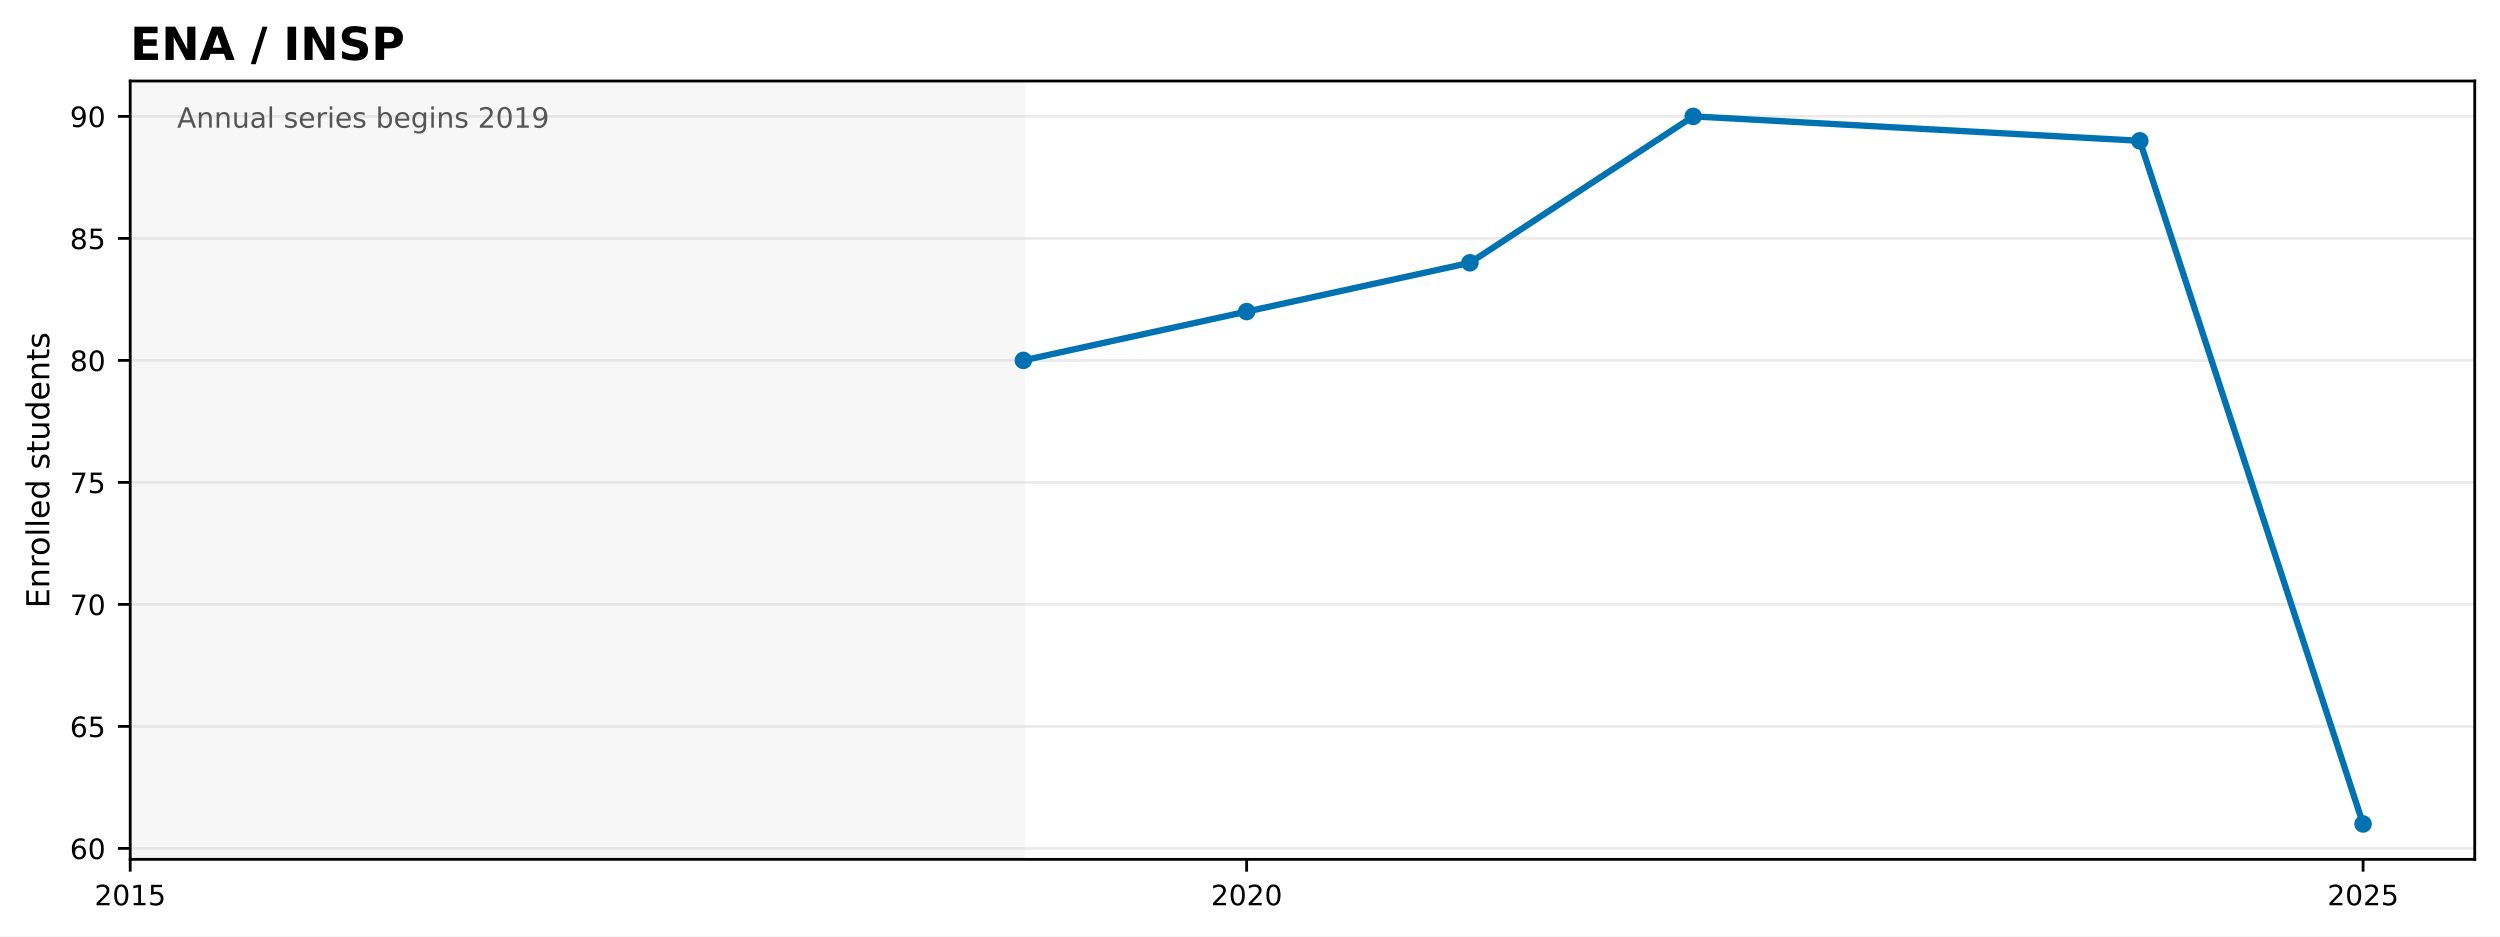
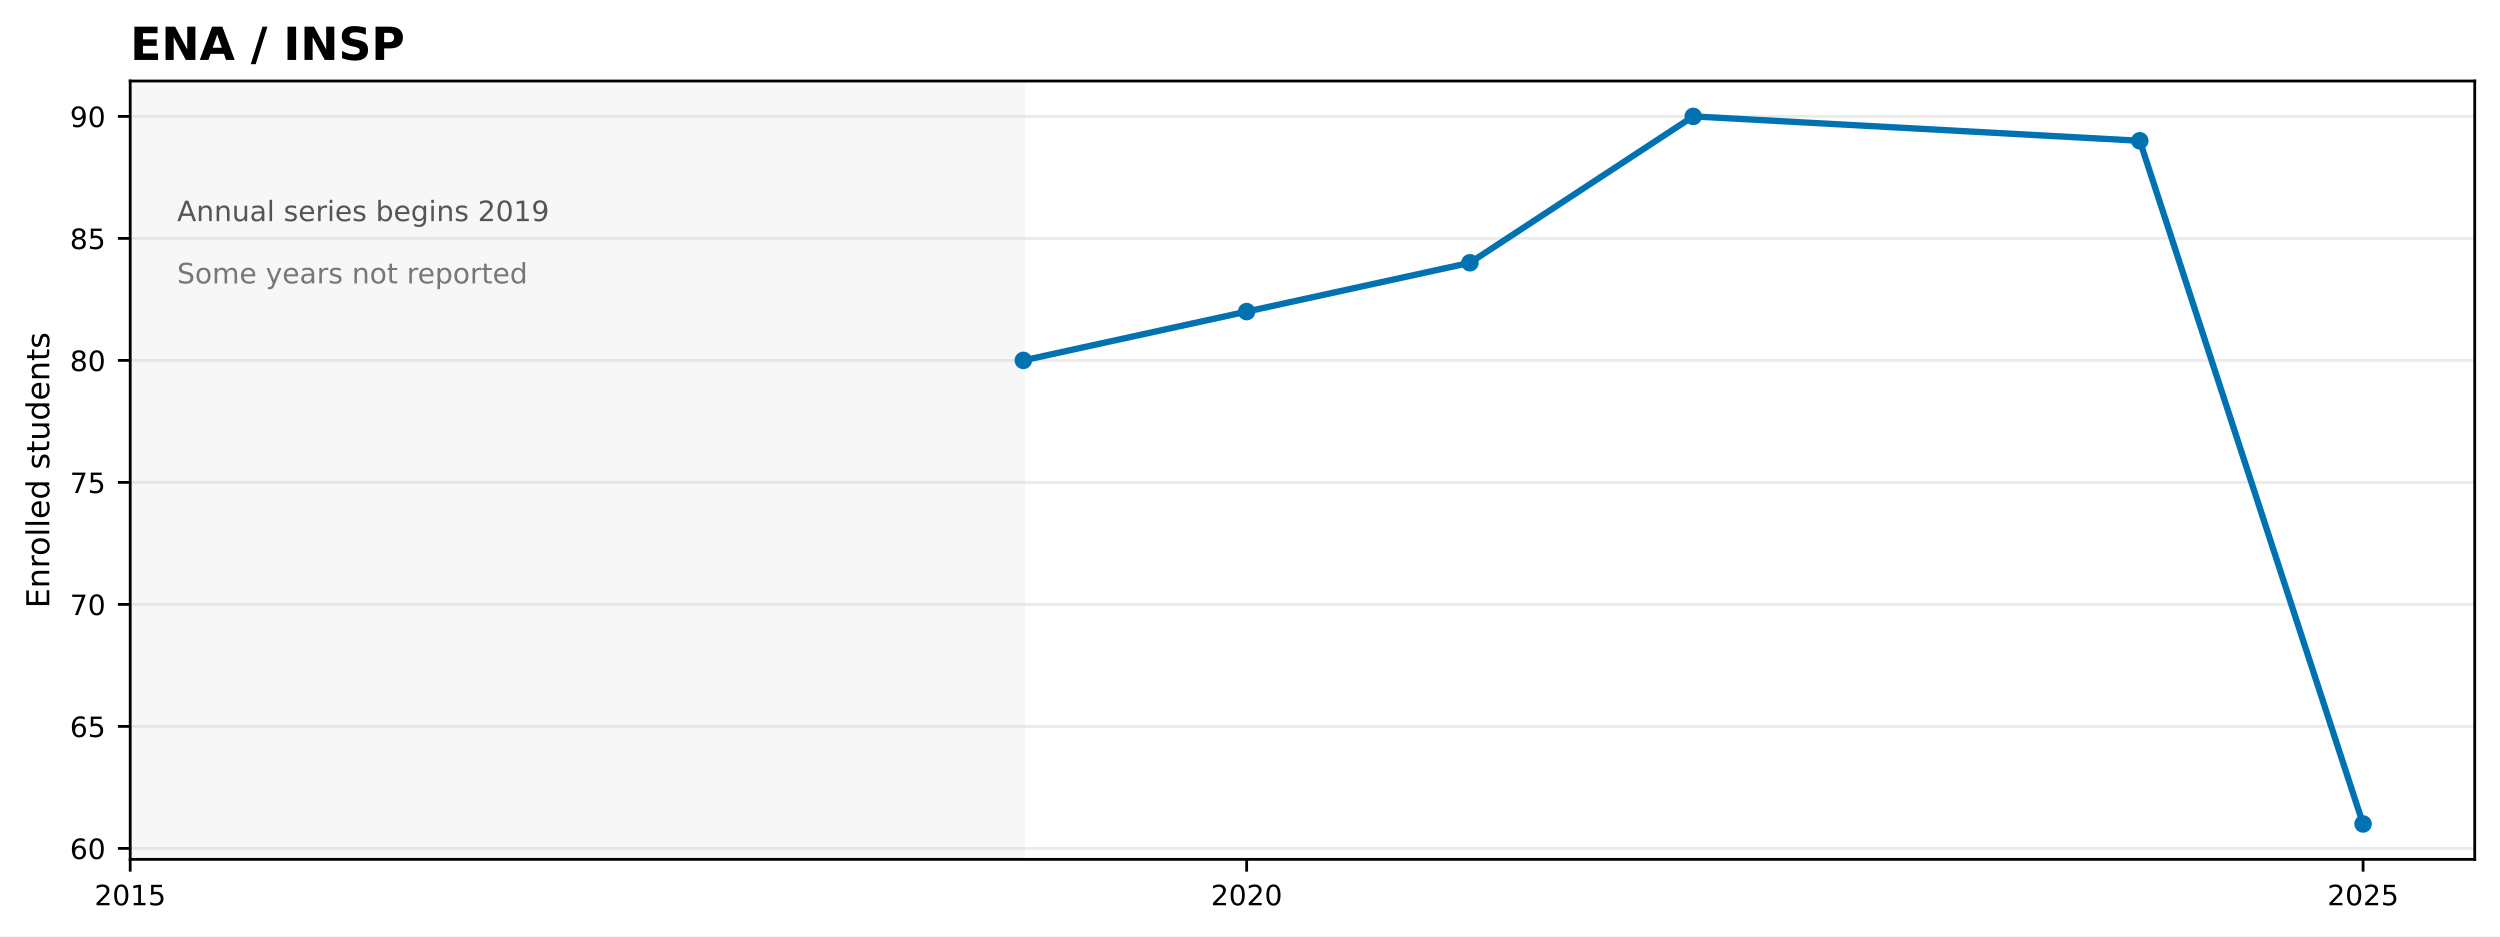
<svg xmlns="http://www.w3.org/2000/svg" xmlns:xlink="http://www.w3.org/1999/xlink" width="712.16pt" height="266.74pt" viewBox="0 0 712.16 266.74" version="1.1">
  <defs>
    <style type="text/css">*{stroke-linejoin: round; stroke-linecap: butt}</style>
  </defs>
  <g id="figure_1">
    <g id="patch_1">
      <path d="M 0 266.74  L 712.16 266.74  L 712.16 0  L 0 0  z " style="fill: #ffffff" />
    </g>
    <g id="axes_1">
      <g id="patch_2">
        <path d="M 37.09 244.798  L 704.96 244.798  L 704.96 23.078  L 37.09 23.078  z " style="fill: #ffffff" />
      </g>
      <g id="patch_3">
-         <path d="M -1553.076 244.798  L 291.517 244.798  L 291.517 23.078  L -1553.076 23.078  z " clip-path="url(#pcb11ff2e09)" style="fill: #999999; opacity: 0.08; stroke: #999999; stroke-linejoin: miter" />
+         <path d="M -1553.076 244.798  L 291.517 244.798  L 291.517 23.078  L -1553.076 23.078  z " clip-path="url(#pc4e063aa96)" style="fill: #999999; opacity: 0.08; stroke: #999999; stroke-linejoin: miter" />
      </g>
      <g id="matplotlib.axis_1">
        <g id="xtick_1">
          <g id="line2d_1">
            <defs>
-               <path id="m7f9da7c1b5" d="M 0 0  L 0 3.5  " style="stroke: #000000; stroke-width: 0.8" />
+               <path id="m3d0b3cf07d" d="M 0 0  L 0 3.5  " style="stroke: #000000; stroke-width: 0.8" />
            </defs>
            <g>
-               <use xlink:href="#m7f9da7c1b5" x="37.09" y="244.798" style="stroke: #000000; stroke-width: 0.8" />
+               <use xlink:href="#m3d0b3cf07d" x="37.09" y="244.798" style="stroke: #000000; stroke-width: 0.8" />
            </g>
          </g>
          <g id="text_1">
            <g transform="translate(26.91031 257.8767) scale(0.08 -0.08)">
              <defs>
                <path id="DejaVuSans-32" d="M 1228 531  L 3431 531  L 3431 0  L 469 0  L 469 531  Q 828 903 1448 1529  Q 2069 2156 2228 2338  Q 2531 2678 2651 2914  Q 2772 3150 2772 3378  Q 2772 3750 2511 3984  Q 2250 4219 1831 4219  Q 1534 4219 1204 4116  Q 875 4013 500 3803  L 500 4441  Q 881 4594 1212 4672  Q 1544 4750 1819 4750  Q 2544 4750 2975 4387  Q 3406 4025 3406 3419  Q 3406 3131 3298 2873  Q 3191 2616 2906 2266  Q 2828 2175 2409 1742  Q 1991 1309 1228 531  z " transform="scale(0.015625)" />
                <path id="DejaVuSans-30" d="M 2034 4250  Q 1547 4250 1301 3770  Q 1056 3291 1056 2328  Q 1056 1369 1301 889  Q 1547 409 2034 409  Q 2525 409 2770 889  Q 3016 1369 3016 2328  Q 3016 3291 2770 3770  Q 2525 4250 2034 4250  z M 2034 4750  Q 2819 4750 3233 4129  Q 3647 3509 3647 2328  Q 3647 1150 3233 529  Q 2819 -91 2034 -91  Q 1250 -91 836 529  Q 422 1150 422 2328  Q 422 3509 836 4129  Q 1250 4750 2034 4750  z " transform="scale(0.015625)" />
                <path id="DejaVuSans-31" d="M 794 531  L 1825 531  L 1825 4091  L 703 3866  L 703 4441  L 1819 4666  L 2450 4666  L 2450 531  L 3481 531  L 3481 0  L 794 0  L 794 531  z " transform="scale(0.015625)" />
                <path id="DejaVuSans-35" d="M 691 4666  L 3169 4666  L 3169 4134  L 1269 4134  L 1269 2991  Q 1406 3038 1543 3061  Q 1681 3084 1819 3084  Q 2600 3084 3056 2656  Q 3513 2228 3513 1497  Q 3513 744 3044 326  Q 2575 -91 1722 -91  Q 1428 -91 1123 -41  Q 819 9 494 109  L 494 744  Q 775 591 1075 516  Q 1375 441 1709 441  Q 2250 441 2565 725  Q 2881 1009 2881 1497  Q 2881 1984 2565 2268  Q 2250 2553 1709 2553  Q 1456 2553 1204 2497  Q 953 2441 691 2322  L 691 4666  z " transform="scale(0.015625)" />
              </defs>
              <use xlink:href="#DejaVuSans-32" />
              <use xlink:href="#DejaVuSans-30" transform="translate(63.62305 0)" />
              <use xlink:href="#DejaVuSans-31" transform="translate(127.2461 0)" />
              <use xlink:href="#DejaVuSans-35" transform="translate(190.8691 0)" />
            </g>
          </g>
        </g>
        <g id="xtick_2">
          <g id="line2d_2">
            <g>
-               <use xlink:href="#m7f9da7c1b5" x="355.124" y="244.798" style="stroke: #000000; stroke-width: 0.8" />
+               <use xlink:href="#m3d0b3cf07d" x="355.124" y="244.798" style="stroke: #000000; stroke-width: 0.8" />
            </g>
          </g>
          <g id="text_2">
            <g transform="translate(344.9436 257.8767) scale(0.08 -0.08)">
              <use xlink:href="#DejaVuSans-32" />
              <use xlink:href="#DejaVuSans-30" transform="translate(63.62305 0)" />
              <use xlink:href="#DejaVuSans-32" transform="translate(127.2461 0)" />
              <use xlink:href="#DejaVuSans-30" transform="translate(190.8691 0)" />
            </g>
          </g>
        </g>
        <g id="xtick_3">
          <g id="line2d_3">
            <g>
-               <use xlink:href="#m7f9da7c1b5" x="673.157" y="244.798" style="stroke: #000000; stroke-width: 0.8" />
+               <use xlink:href="#m3d0b3cf07d" x="673.157" y="244.798" style="stroke: #000000; stroke-width: 0.8" />
            </g>
          </g>
          <g id="text_3">
            <g transform="translate(662.977 257.8767) scale(0.08 -0.08)">
              <use xlink:href="#DejaVuSans-32" />
              <use xlink:href="#DejaVuSans-30" transform="translate(63.62305 0)" />
              <use xlink:href="#DejaVuSans-32" transform="translate(127.2461 0)" />
              <use xlink:href="#DejaVuSans-35" transform="translate(190.8691 0)" />
            </g>
          </g>
        </g>
      </g>
      <g id="matplotlib.axis_2">
        <g id="ytick_1">
          <g id="line2d_4">
-             <path d="M 37.09 241.67  L 704.96 241.67  " clip-path="url(#pcb11ff2e09)" style="fill: none; stroke: #b0b0b0; stroke-opacity: 0.25; stroke-width: 0.8; stroke-linecap: square" />
+             <path d="M 37.09 241.67  L 704.96 241.67  " clip-path="url(#pc4e063aa96)" style="fill: none; stroke: #b0b0b0; stroke-opacity: 0.25; stroke-width: 0.8; stroke-linecap: square" />
          </g>
          <g id="line2d_5">
            <defs>
-               <path id="m593420ee6f" d="M 0 0  L -3.5 0  " style="stroke: #000000; stroke-width: 0.8" />
+               <path id="m2a85142102" d="M 0 0  L -3.5 0  " style="stroke: #000000; stroke-width: 0.8" />
            </defs>
            <g>
-               <use xlink:href="#m593420ee6f" x="37.09" y="241.67" style="stroke: #000000; stroke-width: 0.8" />
+               <use xlink:href="#m2a85142102" x="37.09" y="241.67" style="stroke: #000000; stroke-width: 0.8" />
            </g>
          </g>
          <g id="text_4">
            <g transform="translate(19.91031 244.7096) scale(0.08 -0.08)">
              <defs>
                <path id="DejaVuSans-36" d="M 2113 2584  Q 1688 2584 1439 2293  Q 1191 2003 1191 1497  Q 1191 994 1439 701  Q 1688 409 2113 409  Q 2538 409 2786 701  Q 3034 994 3034 1497  Q 3034 2003 2786 2293  Q 2538 2584 2113 2584  z M 3366 4563  L 3366 3988  Q 3128 4100 2886 4159  Q 2644 4219 2406 4219  Q 1781 4219 1451 3797  Q 1122 3375 1075 2522  Q 1259 2794 1537 2939  Q 1816 3084 2150 3084  Q 2853 3084 3261 2657  Q 3669 2231 3669 1497  Q 3669 778 3244 343  Q 2819 -91 2113 -91  Q 1303 -91 875 529  Q 447 1150 447 2328  Q 447 3434 972 4092  Q 1497 4750 2381 4750  Q 2619 4750 2861 4703  Q 3103 4656 3366 4563  z " transform="scale(0.015625)" />
              </defs>
              <use xlink:href="#DejaVuSans-36" />
              <use xlink:href="#DejaVuSans-30" transform="translate(63.62305 0)" />
            </g>
          </g>
        </g>
        <g id="ytick_2">
          <g id="line2d_6">
-             <path d="M 37.09 206.918  L 704.96 206.918  " clip-path="url(#pcb11ff2e09)" style="fill: none; stroke: #b0b0b0; stroke-opacity: 0.25; stroke-width: 0.8; stroke-linecap: square" />
+             <path d="M 37.09 206.918  L 704.96 206.918  " clip-path="url(#pc4e063aa96)" style="fill: none; stroke: #b0b0b0; stroke-opacity: 0.25; stroke-width: 0.8; stroke-linecap: square" />
          </g>
          <g id="line2d_7">
            <g>
-               <use xlink:href="#m593420ee6f" x="37.09" y="206.918" style="stroke: #000000; stroke-width: 0.8" />
+               <use xlink:href="#m2a85142102" x="37.09" y="206.918" style="stroke: #000000; stroke-width: 0.8" />
            </g>
          </g>
          <g id="text_5">
            <g transform="translate(19.91031 209.9573) scale(0.08 -0.08)">
              <use xlink:href="#DejaVuSans-36" />
              <use xlink:href="#DejaVuSans-35" transform="translate(63.62305 0)" />
            </g>
          </g>
        </g>
        <g id="ytick_3">
          <g id="line2d_8">
-             <path d="M 37.09 172.166  L 704.96 172.166  " clip-path="url(#pcb11ff2e09)" style="fill: none; stroke: #b0b0b0; stroke-opacity: 0.25; stroke-width: 0.8; stroke-linecap: square" />
+             <path d="M 37.09 172.166  L 704.96 172.166  " clip-path="url(#pc4e063aa96)" style="fill: none; stroke: #b0b0b0; stroke-opacity: 0.25; stroke-width: 0.8; stroke-linecap: square" />
          </g>
          <g id="line2d_9">
            <g>
-               <use xlink:href="#m593420ee6f" x="37.09" y="172.166" style="stroke: #000000; stroke-width: 0.8" />
+               <use xlink:href="#m2a85142102" x="37.09" y="172.166" style="stroke: #000000; stroke-width: 0.8" />
            </g>
          </g>
          <g id="text_6">
            <g transform="translate(19.91031 175.2049) scale(0.08 -0.08)">
              <defs>
                <path id="DejaVuSans-37" d="M 525 4666  L 3525 4666  L 3525 4397  L 1831 0  L 1172 0  L 2766 4134  L 525 4134  L 525 4666  z " transform="scale(0.015625)" />
              </defs>
              <use xlink:href="#DejaVuSans-37" />
              <use xlink:href="#DejaVuSans-30" transform="translate(63.62305 0)" />
            </g>
          </g>
        </g>
        <g id="ytick_4">
          <g id="line2d_10">
-             <path d="M 37.09 137.413  L 704.96 137.413  " clip-path="url(#pcb11ff2e09)" style="fill: none; stroke: #b0b0b0; stroke-opacity: 0.25; stroke-width: 0.8; stroke-linecap: square" />
+             <path d="M 37.09 137.413  L 704.96 137.413  " clip-path="url(#pc4e063aa96)" style="fill: none; stroke: #b0b0b0; stroke-opacity: 0.25; stroke-width: 0.8; stroke-linecap: square" />
          </g>
          <g id="line2d_11">
            <g>
-               <use xlink:href="#m593420ee6f" x="37.09" y="137.413" style="stroke: #000000; stroke-width: 0.8" />
+               <use xlink:href="#m2a85142102" x="37.09" y="137.413" style="stroke: #000000; stroke-width: 0.8" />
            </g>
          </g>
          <g id="text_7">
            <g transform="translate(19.91031 140.4526) scale(0.08 -0.08)">
              <use xlink:href="#DejaVuSans-37" />
              <use xlink:href="#DejaVuSans-35" transform="translate(63.62305 0)" />
            </g>
          </g>
        </g>
        <g id="ytick_5">
          <g id="line2d_12">
-             <path d="M 37.09 102.661  L 704.96 102.661  " clip-path="url(#pcb11ff2e09)" style="fill: none; stroke: #b0b0b0; stroke-opacity: 0.25; stroke-width: 0.8; stroke-linecap: square" />
+             <path d="M 37.09 102.661  L 704.96 102.661  " clip-path="url(#pc4e063aa96)" style="fill: none; stroke: #b0b0b0; stroke-opacity: 0.25; stroke-width: 0.8; stroke-linecap: square" />
          </g>
          <g id="line2d_13">
            <g>
-               <use xlink:href="#m593420ee6f" x="37.09" y="102.661" style="stroke: #000000; stroke-width: 0.8" />
+               <use xlink:href="#m2a85142102" x="37.09" y="102.661" style="stroke: #000000; stroke-width: 0.8" />
            </g>
          </g>
          <g id="text_8">
            <g transform="translate(19.91031 105.7002) scale(0.08 -0.08)">
              <defs>
                <path id="DejaVuSans-38" d="M 2034 2216  Q 1584 2216 1326 1975  Q 1069 1734 1069 1313  Q 1069 891 1326 650  Q 1584 409 2034 409  Q 2484 409 2743 651  Q 3003 894 3003 1313  Q 3003 1734 2745 1975  Q 2488 2216 2034 2216  z M 1403 2484  Q 997 2584 770 2862  Q 544 3141 544 3541  Q 544 4100 942 4425  Q 1341 4750 2034 4750  Q 2731 4750 3128 4425  Q 3525 4100 3525 3541  Q 3525 3141 3298 2862  Q 3072 2584 2669 2484  Q 3125 2378 3379 2068  Q 3634 1759 3634 1313  Q 3634 634 3220 271  Q 2806 -91 2034 -91  Q 1263 -91 848 271  Q 434 634 434 1313  Q 434 1759 690 2068  Q 947 2378 1403 2484  z M 1172 3481  Q 1172 3119 1398 2916  Q 1625 2713 2034 2713  Q 2441 2713 2670 2916  Q 2900 3119 2900 3481  Q 2900 3844 2670 4047  Q 2441 4250 2034 4250  Q 1625 4250 1398 4047  Q 1172 3844 1172 3481  z " transform="scale(0.015625)" />
              </defs>
              <use xlink:href="#DejaVuSans-38" />
              <use xlink:href="#DejaVuSans-30" transform="translate(63.62305 0)" />
            </g>
          </g>
        </g>
        <g id="ytick_6">
          <g id="line2d_14">
-             <path d="M 37.09 67.909  L 704.96 67.909  " clip-path="url(#pcb11ff2e09)" style="fill: none; stroke: #b0b0b0; stroke-opacity: 0.25; stroke-width: 0.8; stroke-linecap: square" />
+             <path d="M 37.09 67.909  L 704.96 67.909  " clip-path="url(#pc4e063aa96)" style="fill: none; stroke: #b0b0b0; stroke-opacity: 0.25; stroke-width: 0.8; stroke-linecap: square" />
          </g>
          <g id="line2d_15">
            <g>
-               <use xlink:href="#m593420ee6f" x="37.09" y="67.909" style="stroke: #000000; stroke-width: 0.8" />
+               <use xlink:href="#m2a85142102" x="37.09" y="67.909" style="stroke: #000000; stroke-width: 0.8" />
            </g>
          </g>
          <g id="text_9">
            <g transform="translate(19.91031 70.94788) scale(0.08 -0.08)">
              <use xlink:href="#DejaVuSans-38" />
              <use xlink:href="#DejaVuSans-35" transform="translate(63.62305 0)" />
            </g>
          </g>
        </g>
        <g id="ytick_7">
          <g id="line2d_16">
-             <path d="M 37.09 33.156  L 704.96 33.156  " clip-path="url(#pcb11ff2e09)" style="fill: none; stroke: #b0b0b0; stroke-opacity: 0.25; stroke-width: 0.8; stroke-linecap: square" />
+             <path d="M 37.09 33.156  L 704.96 33.156  " clip-path="url(#pc4e063aa96)" style="fill: none; stroke: #b0b0b0; stroke-opacity: 0.25; stroke-width: 0.8; stroke-linecap: square" />
          </g>
          <g id="line2d_17">
            <g>
-               <use xlink:href="#m593420ee6f" x="37.09" y="33.156" style="stroke: #000000; stroke-width: 0.8" />
+               <use xlink:href="#m2a85142102" x="37.09" y="33.156" style="stroke: #000000; stroke-width: 0.8" />
            </g>
          </g>
          <g id="text_10">
            <g transform="translate(19.91031 36.19553) scale(0.08 -0.08)">
              <defs>
                <path id="DejaVuSans-39" d="M 703 97  L 703 672  Q 941 559 1184 500  Q 1428 441 1663 441  Q 2288 441 2617 861  Q 2947 1281 2994 2138  Q 2813 1869 2534 1725  Q 2256 1581 1919 1581  Q 1219 1581 811 2004  Q 403 2428 403 3163  Q 403 3881 828 4315  Q 1253 4750 1959 4750  Q 2769 4750 3195 4129  Q 3622 3509 3622 2328  Q 3622 1225 3098 567  Q 2575 -91 1691 -91  Q 1453 -91 1209 -44  Q 966 3 703 97  z M 1959 2075  Q 2384 2075 2632 2365  Q 2881 2656 2881 3163  Q 2881 3666 2632 3958  Q 2384 4250 1959 4250  Q 1534 4250 1286 3958  Q 1038 3666 1038 3163  Q 1038 2656 1286 2365  Q 1534 2075 1959 2075  z " transform="scale(0.015625)" />
              </defs>
              <use xlink:href="#DejaVuSans-39" />
              <use xlink:href="#DejaVuSans-30" transform="translate(63.62305 0)" />
            </g>
          </g>
        </g>
        <g id="text_11">
          <g transform="translate(14.03859 173.2377) rotate(-90) scale(0.09 -0.09)">
            <defs>
              <path id="DejaVuSans-45" d="M 628 4666  L 3578 4666  L 3578 4134  L 1259 4134  L 1259 2753  L 3481 2753  L 3481 2222  L 1259 2222  L 1259 531  L 3634 531  L 3634 0  L 628 0  L 628 4666  z " transform="scale(0.015625)" />
              <path id="DejaVuSans-6e" d="M 3513 2113  L 3513 0  L 2938 0  L 2938 2094  Q 2938 2591 2744 2837  Q 2550 3084 2163 3084  Q 1697 3084 1428 2787  Q 1159 2491 1159 1978  L 1159 0  L 581 0  L 581 3500  L 1159 3500  L 1159 2956  Q 1366 3272 1645 3428  Q 1925 3584 2291 3584  Q 2894 3584 3203 3211  Q 3513 2838 3513 2113  z " transform="scale(0.015625)" />
              <path id="DejaVuSans-72" d="M 2631 2963  Q 2534 3019 2420 3045  Q 2306 3072 2169 3072  Q 1681 3072 1420 2755  Q 1159 2438 1159 1844  L 1159 0  L 581 0  L 581 3500  L 1159 3500  L 1159 2956  Q 1341 3275 1631 3429  Q 1922 3584 2338 3584  Q 2397 3584 2469 3576  Q 2541 3569 2628 3553  L 2631 2963  z " transform="scale(0.015625)" />
              <path id="DejaVuSans-6f" d="M 1959 3097  Q 1497 3097 1228 2736  Q 959 2375 959 1747  Q 959 1119 1226 758  Q 1494 397 1959 397  Q 2419 397 2687 759  Q 2956 1122 2956 1747  Q 2956 2369 2687 2733  Q 2419 3097 1959 3097  z M 1959 3584  Q 2709 3584 3137 3096  Q 3566 2609 3566 1747  Q 3566 888 3137 398  Q 2709 -91 1959 -91  Q 1206 -91 779 398  Q 353 888 353 1747  Q 353 2609 779 3096  Q 1206 3584 1959 3584  z " transform="scale(0.015625)" />
              <path id="DejaVuSans-6c" d="M 603 4863  L 1178 4863  L 1178 0  L 603 0  L 603 4863  z " transform="scale(0.015625)" />
              <path id="DejaVuSans-65" d="M 3597 1894  L 3597 1613  L 953 1613  Q 991 1019 1311 708  Q 1631 397 2203 397  Q 2534 397 2845 478  Q 3156 559 3463 722  L 3463 178  Q 3153 47 2828 -22  Q 2503 -91 2169 -91  Q 1331 -91 842 396  Q 353 884 353 1716  Q 353 2575 817 3079  Q 1281 3584 2069 3584  Q 2775 3584 3186 3129  Q 3597 2675 3597 1894  z M 3022 2063  Q 3016 2534 2758 2815  Q 2500 3097 2075 3097  Q 1594 3097 1305 2825  Q 1016 2553 972 2059  L 3022 2063  z " transform="scale(0.015625)" />
              <path id="DejaVuSans-64" d="M 2906 2969  L 2906 4863  L 3481 4863  L 3481 0  L 2906 0  L 2906 525  Q 2725 213 2448 61  Q 2172 -91 1784 -91  Q 1150 -91 751 415  Q 353 922 353 1747  Q 353 2572 751 3078  Q 1150 3584 1784 3584  Q 2172 3584 2448 3432  Q 2725 3281 2906 2969  z M 947 1747  Q 947 1113 1208 752  Q 1469 391 1925 391  Q 2381 391 2643 752  Q 2906 1113 2906 1747  Q 2906 2381 2643 2742  Q 2381 3103 1925 3103  Q 1469 3103 1208 2742  Q 947 2381 947 1747  z " transform="scale(0.015625)" />
              <path id="DejaVuSans-20" transform="scale(0.015625)" />
              <path id="DejaVuSans-73" d="M 2834 3397  L 2834 2853  Q 2591 2978 2328 3040  Q 2066 3103 1784 3103  Q 1356 3103 1142 2972  Q 928 2841 928 2578  Q 928 2378 1081 2264  Q 1234 2150 1697 2047  L 1894 2003  Q 2506 1872 2764 1633  Q 3022 1394 3022 966  Q 3022 478 2636 193  Q 2250 -91 1575 -91  Q 1294 -91 989 -36  Q 684 19 347 128  L 347 722  Q 666 556 975 473  Q 1284 391 1588 391  Q 1994 391 2212 530  Q 2431 669 2431 922  Q 2431 1156 2273 1281  Q 2116 1406 1581 1522  L 1381 1569  Q 847 1681 609 1914  Q 372 2147 372 2553  Q 372 3047 722 3315  Q 1072 3584 1716 3584  Q 2034 3584 2315 3537  Q 2597 3491 2834 3397  z " transform="scale(0.015625)" />
              <path id="DejaVuSans-74" d="M 1172 4494  L 1172 3500  L 2356 3500  L 2356 3053  L 1172 3053  L 1172 1153  Q 1172 725 1289 603  Q 1406 481 1766 481  L 2356 481  L 2356 0  L 1766 0  Q 1100 0 847 248  Q 594 497 594 1153  L 594 3053  L 172 3053  L 172 3500  L 594 3500  L 594 4494  L 1172 4494  z " transform="scale(0.015625)" />
              <path id="DejaVuSans-75" d="M 544 1381  L 544 3500  L 1119 3500  L 1119 1403  Q 1119 906 1312 657  Q 1506 409 1894 409  Q 2359 409 2629 706  Q 2900 1003 2900 1516  L 2900 3500  L 3475 3500  L 3475 0  L 2900 0  L 2900 538  Q 2691 219 2414 64  Q 2138 -91 1772 -91  Q 1169 -91 856 284  Q 544 659 544 1381  z M 1991 3584  L 1991 3584  z " transform="scale(0.015625)" />
            </defs>
            <use xlink:href="#DejaVuSans-45" />
            <use xlink:href="#DejaVuSans-6e" transform="translate(63.18359 0)" />
            <use xlink:href="#DejaVuSans-72" transform="translate(126.5625 0)" />
            <use xlink:href="#DejaVuSans-6f" transform="translate(165.4258 0)" />
            <use xlink:href="#DejaVuSans-6c" transform="translate(226.6074 0)" />
            <use xlink:href="#DejaVuSans-6c" transform="translate(254.3906 0)" />
            <use xlink:href="#DejaVuSans-65" transform="translate(282.1738 0)" />
            <use xlink:href="#DejaVuSans-64" transform="translate(343.6973 0)" />
            <use xlink:href="#DejaVuSans-20" transform="translate(407.1738 0)" />
            <use xlink:href="#DejaVuSans-73" transform="translate(438.9609 0)" />
            <use xlink:href="#DejaVuSans-74" transform="translate(491.0605 0)" />
            <use xlink:href="#DejaVuSans-75" transform="translate(530.2695 0)" />
            <use xlink:href="#DejaVuSans-64" transform="translate(593.6484 0)" />
            <use xlink:href="#DejaVuSans-65" transform="translate(657.125 0)" />
            <use xlink:href="#DejaVuSans-6e" transform="translate(718.6484 0)" />
            <use xlink:href="#DejaVuSans-74" transform="translate(782.0273 0)" />
            <use xlink:href="#DejaVuSans-73" transform="translate(821.2363 0)" />
          </g>
        </g>
      </g>
      <g id="line2d_18">
-         <path d="M 291.517 102.661  L 355.124 88.76  L 418.73 74.859  L 482.337 33.156  L 609.55 40.107  L 673.157 234.72  " clip-path="url(#pcb11ff2e09)" style="fill: none; stroke: #0072b2; stroke-width: 1.8; stroke-linecap: square" />
+         <path d="M 291.517 102.661  L 355.124 88.76  L 418.73 74.859  L 482.337 33.156  L 609.55 40.107  L 673.157 234.72  " clip-path="url(#pc4e063aa96)" style="fill: none; stroke: #0072b2; stroke-width: 1.8; stroke-linecap: square" />
        <defs>
-           <path id="madb216ab76" d="M 0 2  C 0.53 2 1.039 1.789 1.414 1.414  C 1.789 1.039 2 0.53 2 0  C 2 -0.53 1.789 -1.039 1.414 -1.414  C 1.039 -1.789 0.53 -2 0 -2  C -0.53 -2 -1.039 -1.789 -1.414 -1.414  C -1.789 -1.039 -2 -0.53 -2 0  C -2 0.53 -1.789 1.039 -1.414 1.414  C -1.039 1.789 -0.53 2 0 2  z " style="stroke: #0072b2" />
+           <path id="m28214f98a4" d="M 0 2  C 0.53 2 1.039 1.789 1.414 1.414  C 1.789 1.039 2 0.53 2 0  C 2 -0.53 1.789 -1.039 1.414 -1.414  C 1.039 -1.789 0.53 -2 0 -2  C -0.53 -2 -1.039 -1.789 -1.414 -1.414  C -1.789 -1.039 -2 -0.53 -2 0  C -2 0.53 -1.789 1.039 -1.414 1.414  C -1.039 1.789 -0.53 2 0 2  z " style="stroke: #0072b2" />
        </defs>
-         <g clip-path="url(#pcb11ff2e09)">
-           <use xlink:href="#madb216ab76" x="291.517" y="102.661" style="fill: #0072b2; stroke: #0072b2" />
-           <use xlink:href="#madb216ab76" x="355.124" y="88.76" style="fill: #0072b2; stroke: #0072b2" />
-           <use xlink:href="#madb216ab76" x="418.73" y="74.859" style="fill: #0072b2; stroke: #0072b2" />
-           <use xlink:href="#madb216ab76" x="482.337" y="33.156" style="fill: #0072b2; stroke: #0072b2" />
-           <use xlink:href="#madb216ab76" x="609.55" y="40.107" style="fill: #0072b2; stroke: #0072b2" />
-           <use xlink:href="#madb216ab76" x="673.157" y="234.72" style="fill: #0072b2; stroke: #0072b2" />
+         <g clip-path="url(#pc4e063aa96)">
+           <use xlink:href="#m28214f98a4" x="291.517" y="102.661" style="fill: #0072b2; stroke: #0072b2" />
+           <use xlink:href="#m28214f98a4" x="355.124" y="88.76" style="fill: #0072b2; stroke: #0072b2" />
+           <use xlink:href="#m28214f98a4" x="418.73" y="74.859" style="fill: #0072b2; stroke: #0072b2" />
+           <use xlink:href="#m28214f98a4" x="482.337" y="33.156" style="fill: #0072b2; stroke: #0072b2" />
+           <use xlink:href="#m28214f98a4" x="609.55" y="40.107" style="fill: #0072b2; stroke: #0072b2" />
+           <use xlink:href="#m28214f98a4" x="673.157" y="234.72" style="fill: #0072b2; stroke: #0072b2" />
        </g>
      </g>
      <g id="patch_4">
        <path d="M 37.09 244.798  L 37.09 23.078  " style="fill: none; stroke: #000000; stroke-width: 0.8; stroke-linejoin: miter; stroke-linecap: square" />
      </g>
      <g id="patch_5">
        <path d="M 704.96 244.798  L 704.96 23.078  " style="fill: none; stroke: #000000; stroke-width: 0.8; stroke-linejoin: miter; stroke-linecap: square" />
      </g>
      <g id="patch_6">
        <path d="M 37.09 244.798  L 704.96 244.798  " style="fill: none; stroke: #000000; stroke-width: 0.8; stroke-linejoin: miter; stroke-linecap: square" />
      </g>
      <g id="patch_7">
        <path d="M 37.09 23.078  L 704.96 23.078  " style="fill: none; stroke: #000000; stroke-width: 0.8; stroke-linejoin: miter; stroke-linecap: square" />
      </g>
      <g id="text_12">
-         <g style="fill: #555555" transform="translate(50.44771 36.38117) scale(0.08 -0.08)">
+         <g style="fill: #555555" transform="translate(50.44771 62.98757) scale(0.08 -0.08)">
          <defs>
            <path id="DejaVuSans-41" d="M 2188 4044  L 1331 1722  L 3047 1722  L 2188 4044  z M 1831 4666  L 2547 4666  L 4325 0  L 3669 0  L 3244 1197  L 1141 1197  L 716 0  L 50 0  L 1831 4666  z " transform="scale(0.015625)" />
            <path id="DejaVuSans-61" d="M 2194 1759  Q 1497 1759 1228 1600  Q 959 1441 959 1056  Q 959 750 1161 570  Q 1363 391 1709 391  Q 2188 391 2477 730  Q 2766 1069 2766 1631  L 2766 1759  L 2194 1759  z M 3341 1997  L 3341 0  L 2766 0  L 2766 531  Q 2569 213 2275 61  Q 1981 -91 1556 -91  Q 1019 -91 701 211  Q 384 513 384 1019  Q 384 1609 779 1909  Q 1175 2209 1959 2209  L 2766 2209  L 2766 2266  Q 2766 2663 2505 2880  Q 2244 3097 1772 3097  Q 1472 3097 1187 3025  Q 903 2953 641 2809  L 641 3341  Q 956 3463 1253 3523  Q 1550 3584 1831 3584  Q 2591 3584 2966 3190  Q 3341 2797 3341 1997  z " transform="scale(0.015625)" />
            <path id="DejaVuSans-69" d="M 603 3500  L 1178 3500  L 1178 0  L 603 0  L 603 3500  z M 603 4863  L 1178 4863  L 1178 4134  L 603 4134  L 603 4863  z " transform="scale(0.015625)" />
            <path id="DejaVuSans-62" d="M 3116 1747  Q 3116 2381 2855 2742  Q 2594 3103 2138 3103  Q 1681 3103 1420 2742  Q 1159 2381 1159 1747  Q 1159 1113 1420 752  Q 1681 391 2138 391  Q 2594 391 2855 752  Q 3116 1113 3116 1747  z M 1159 2969  Q 1341 3281 1617 3432  Q 1894 3584 2278 3584  Q 2916 3584 3314 3078  Q 3713 2572 3713 1747  Q 3713 922 3314 415  Q 2916 -91 2278 -91  Q 1894 -91 1617 61  Q 1341 213 1159 525  L 1159 0  L 581 0  L 581 4863  L 1159 4863  L 1159 2969  z " transform="scale(0.015625)" />
            <path id="DejaVuSans-67" d="M 2906 1791  Q 2906 2416 2648 2759  Q 2391 3103 1925 3103  Q 1463 3103 1205 2759  Q 947 2416 947 1791  Q 947 1169 1205 825  Q 1463 481 1925 481  Q 2391 481 2648 825  Q 2906 1169 2906 1791  z M 3481 434  Q 3481 -459 3084 -895  Q 2688 -1331 1869 -1331  Q 1566 -1331 1297 -1286  Q 1028 -1241 775 -1147  L 775 -588  Q 1028 -725 1275 -790  Q 1522 -856 1778 -856  Q 2344 -856 2625 -561  Q 2906 -266 2906 331  L 2906 616  Q 2728 306 2450 153  Q 2172 0 1784 0  Q 1141 0 747 490  Q 353 981 353 1791  Q 353 2603 747 3093  Q 1141 3584 1784 3584  Q 2172 3584 2450 3431  Q 2728 3278 2906 2969  L 2906 3500  L 3481 3500  L 3481 434  z " transform="scale(0.015625)" />
          </defs>
          <use xlink:href="#DejaVuSans-41" />
          <use xlink:href="#DejaVuSans-6e" transform="translate(68.4082 0)" />
          <use xlink:href="#DejaVuSans-6e" transform="translate(131.7871 0)" />
          <use xlink:href="#DejaVuSans-75" transform="translate(195.166 0)" />
          <use xlink:href="#DejaVuSans-61" transform="translate(258.5449 0)" />
          <use xlink:href="#DejaVuSans-6c" transform="translate(319.8242 0)" />
          <use xlink:href="#DejaVuSans-20" transform="translate(347.6074 0)" />
          <use xlink:href="#DejaVuSans-73" transform="translate(379.3945 0)" />
          <use xlink:href="#DejaVuSans-65" transform="translate(431.4941 0)" />
          <use xlink:href="#DejaVuSans-72" transform="translate(493.0176 0)" />
          <use xlink:href="#DejaVuSans-69" transform="translate(534.1309 0)" />
          <use xlink:href="#DejaVuSans-65" transform="translate(561.9141 0)" />
          <use xlink:href="#DejaVuSans-73" transform="translate(623.4375 0)" />
          <use xlink:href="#DejaVuSans-20" transform="translate(675.5371 0)" />
          <use xlink:href="#DejaVuSans-62" transform="translate(707.3242 0)" />
          <use xlink:href="#DejaVuSans-65" transform="translate(770.8008 0)" />
          <use xlink:href="#DejaVuSans-67" transform="translate(832.3242 0)" />
          <use xlink:href="#DejaVuSans-69" transform="translate(895.8008 0)" />
          <use xlink:href="#DejaVuSans-6e" transform="translate(923.584 0)" />
          <use xlink:href="#DejaVuSans-73" transform="translate(986.9629 0)" />
          <use xlink:href="#DejaVuSans-20" transform="translate(1039.062 0)" />
          <use xlink:href="#DejaVuSans-32" transform="translate(1070.85 0)" />
          <use xlink:href="#DejaVuSans-30" transform="translate(1134.473 0)" />
          <use xlink:href="#DejaVuSans-31" transform="translate(1198.096 0)" />
          <use xlink:href="#DejaVuSans-39" transform="translate(1261.719 0)" />
        </g>
      </g>
      <g id="text_13">
+         <g style="fill: #777777" transform="translate(50.44771 80.72517) scale(0.08 -0.08)">
+           <defs>
+             <path id="DejaVuSans-53" d="M 3425 4513  L 3425 3897  Q 3066 4069 2747 4153  Q 2428 4238 2131 4238  Q 1616 4238 1336 4038  Q 1056 3838 1056 3469  Q 1056 3159 1242 3001  Q 1428 2844 1947 2747  L 2328 2669  Q 3034 2534 3370 2195  Q 3706 1856 3706 1288  Q 3706 609 3251 259  Q 2797 -91 1919 -91  Q 1588 -91 1214 -16  Q 841 59 441 206  L 441 856  Q 825 641 1194 531  Q 1563 422 1919 422  Q 2459 422 2753 634  Q 3047 847 3047 1241  Q 3047 1584 2836 1778  Q 2625 1972 2144 2069  L 1759 2144  Q 1053 2284 737 2584  Q 422 2884 422 3419  Q 422 4038 858 4394  Q 1294 4750 2059 4750  Q 2388 4750 2728 4690  Q 3069 4631 3425 4513  z " transform="scale(0.015625)" />
+             <path id="DejaVuSans-6d" d="M 3328 2828  Q 3544 3216 3844 3400  Q 4144 3584 4550 3584  Q 5097 3584 5394 3201  Q 5691 2819 5691 2113  L 5691 0  L 5113 0  L 5113 2094  Q 5113 2597 4934 2840  Q 4756 3084 4391 3084  Q 3944 3084 3684 2787  Q 3425 2491 3425 1978  L 3425 0  L 2847 0  L 2847 2094  Q 2847 2600 2669 2842  Q 2491 3084 2119 3084  Q 1678 3084 1418 2786  Q 1159 2488 1159 1978  L 1159 0  L 581 0  L 581 3500  L 1159 3500  L 1159 2956  Q 1356 3278 1631 3431  Q 1906 3584 2284 3584  Q 2666 3584 2933 3390  Q 3200 3197 3328 2828  z " transform="scale(0.015625)" />
+             <path id="DejaVuSans-79" d="M 2059 -325  Q 1816 -950 1584 -1140  Q 1353 -1331 966 -1331  L 506 -1331  L 506 -850  L 844 -850  Q 1081 -850 1212 -737  Q 1344 -625 1503 -206  L 1606 56  L 191 3500  L 800 3500  L 1894 763  L 2988 3500  L 3597 3500  L 2059 -325  z " transform="scale(0.015625)" />
+             <path id="DejaVuSans-70" d="M 1159 525  L 1159 -1331  L 581 -1331  L 581 3500  L 1159 3500  L 1159 2969  Q 1341 3281 1617 3432  Q 1894 3584 2278 3584  Q 2916 3584 3314 3078  Q 3713 2572 3713 1747  Q 3713 922 3314 415  Q 2916 -91 2278 -91  Q 1894 -91 1617 61  Q 1341 213 1159 525  z M 3116 1747  Q 3116 2381 2855 2742  Q 2594 3103 2138 3103  Q 1681 3103 1420 2742  Q 1159 2381 1159 1747  Q 1159 1113 1420 752  Q 1681 391 2138 391  Q 2594 391 2855 752  Q 3116 1113 3116 1747  z " transform="scale(0.015625)" />
+           </defs>
+           <use xlink:href="#DejaVuSans-53" />
+           <use xlink:href="#DejaVuSans-6f" transform="translate(63.47656 0)" />
+           <use xlink:href="#DejaVuSans-6d" transform="translate(124.6582 0)" />
+           <use xlink:href="#DejaVuSans-65" transform="translate(222.0703 0)" />
+           <use xlink:href="#DejaVuSans-20" transform="translate(283.5938 0)" />
+           <use xlink:href="#DejaVuSans-79" transform="translate(315.3809 0)" />
+           <use xlink:href="#DejaVuSans-65" transform="translate(374.5605 0)" />
+           <use xlink:href="#DejaVuSans-61" transform="translate(436.084 0)" />
+           <use xlink:href="#DejaVuSans-72" transform="translate(497.3633 0)" />
+           <use xlink:href="#DejaVuSans-73" transform="translate(538.4766 0)" />
+           <use xlink:href="#DejaVuSans-20" transform="translate(590.5762 0)" />
+           <use xlink:href="#DejaVuSans-6e" transform="translate(622.3633 0)" />
+           <use xlink:href="#DejaVuSans-6f" transform="translate(685.7422 0)" />
+           <use xlink:href="#DejaVuSans-74" transform="translate(746.9238 0)" />
+           <use xlink:href="#DejaVuSans-20" transform="translate(786.1328 0)" />
+           <use xlink:href="#DejaVuSans-72" transform="translate(817.9199 0)" />
+           <use xlink:href="#DejaVuSans-65" transform="translate(856.7832 0)" />
+           <use xlink:href="#DejaVuSans-70" transform="translate(918.3066 0)" />
+           <use xlink:href="#DejaVuSans-6f" transform="translate(981.7832 0)" />
+           <use xlink:href="#DejaVuSans-72" transform="translate(1042.965 0)" />
+           <use xlink:href="#DejaVuSans-74" transform="translate(1084.078 0)" />
+           <use xlink:href="#DejaVuSans-65" transform="translate(1123.287 0)" />
+           <use xlink:href="#DejaVuSans-64" transform="translate(1184.811 0)" />
+         </g>
+       </g>
+       <g id="text_14">
        <g transform="translate(37.09031 17.07797) scale(0.13 -0.13)">
          <defs>
            <path id="DejaVuSans-Bold-45" d="M 588 4666  L 3834 4666  L 3834 3756  L 1791 3756  L 1791 2888  L 3713 2888  L 3713 1978  L 1791 1978  L 1791 909  L 3903 909  L 3903 0  L 588 0  L 588 4666  z " transform="scale(0.015625)" />
            <path id="DejaVuSans-Bold-4e" d="M 588 4666  L 1931 4666  L 3628 1466  L 3628 4666  L 4769 4666  L 4769 0  L 3425 0  L 1728 3200  L 1728 0  L 588 0  L 588 4666  z " transform="scale(0.015625)" />
            <path id="DejaVuSans-Bold-41" d="M 3419 850  L 1538 850  L 1241 0  L 31 0  L 1759 4666  L 3194 4666  L 4922 0  L 3713 0  L 3419 850  z M 1838 1716  L 3116 1716  L 2478 3572  L 1838 1716  z " transform="scale(0.015625)" />
            <path id="DejaVuSans-Bold-20" transform="scale(0.015625)" />
            <path id="DejaVuSans-Bold-2f" d="M 1644 4666  L 2338 4666  L 691 -594  L 0 -594  L 1644 4666  z " transform="scale(0.015625)" />
            <path id="DejaVuSans-Bold-49" d="M 588 4666  L 1791 4666  L 1791 0  L 588 0  L 588 4666  z " transform="scale(0.015625)" />
            <path id="DejaVuSans-Bold-53" d="M 3834 4519  L 3834 3531  Q 3450 3703 3084 3790  Q 2719 3878 2394 3878  Q 1963 3878 1756 3759  Q 1550 3641 1550 3391  Q 1550 3203 1689 3098  Q 1828 2994 2194 2919  L 2706 2816  Q 3484 2659 3812 2340  Q 4141 2022 4141 1434  Q 4141 663 3683 286  Q 3225 -91 2284 -91  Q 1841 -91 1394 -6  Q 947 78 500 244  L 500 1259  Q 947 1022 1364 901  Q 1781 781 2169 781  Q 2563 781 2772 912  Q 2981 1044 2981 1288  Q 2981 1506 2839 1625  Q 2697 1744 2272 1838  L 1806 1941  Q 1106 2091 782 2419  Q 459 2747 459 3303  Q 459 4000 909 4375  Q 1359 4750 2203 4750  Q 2588 4750 2994 4692  Q 3400 4634 3834 4519  z " transform="scale(0.015625)" />
            <path id="DejaVuSans-Bold-50" d="M 588 4666  L 2584 4666  Q 3475 4666 3951 4270  Q 4428 3875 4428 3144  Q 4428 2409 3951 2014  Q 3475 1619 2584 1619  L 1791 1619  L 1791 0  L 588 0  L 588 4666  z M 1791 3794  L 1791 2491  L 2456 2491  Q 2806 2491 2997 2661  Q 3188 2831 3188 3144  Q 3188 3456 2997 3625  Q 2806 3794 2456 3794  L 1791 3794  z " transform="scale(0.015625)" />
          </defs>
          <use xlink:href="#DejaVuSans-Bold-45" />
          <use xlink:href="#DejaVuSans-Bold-4e" transform="translate(68.31055 0)" />
          <use xlink:href="#DejaVuSans-Bold-41" transform="translate(152.002 0)" />
          <use xlink:href="#DejaVuSans-Bold-20" transform="translate(229.3945 0)" />
          <use xlink:href="#DejaVuSans-Bold-2f" transform="translate(264.209 0)" />
          <use xlink:href="#DejaVuSans-Bold-20" transform="translate(300.7324 0)" />
          <use xlink:href="#DejaVuSans-Bold-49" transform="translate(335.5469 0)" />
          <use xlink:href="#DejaVuSans-Bold-4e" transform="translate(372.7539 0)" />
          <use xlink:href="#DejaVuSans-Bold-53" transform="translate(456.4453 0)" />
          <use xlink:href="#DejaVuSans-Bold-50" transform="translate(528.4668 0)" />
        </g>
      </g>
    </g>
  </g>
  <defs>
-     <clipPath id="pcb11ff2e09">
+     <clipPath id="pc4e063aa96">
      <rect x="37.09" y="23.078" width="667.87" height="221.72" />
    </clipPath>
  </defs>
</svg>
